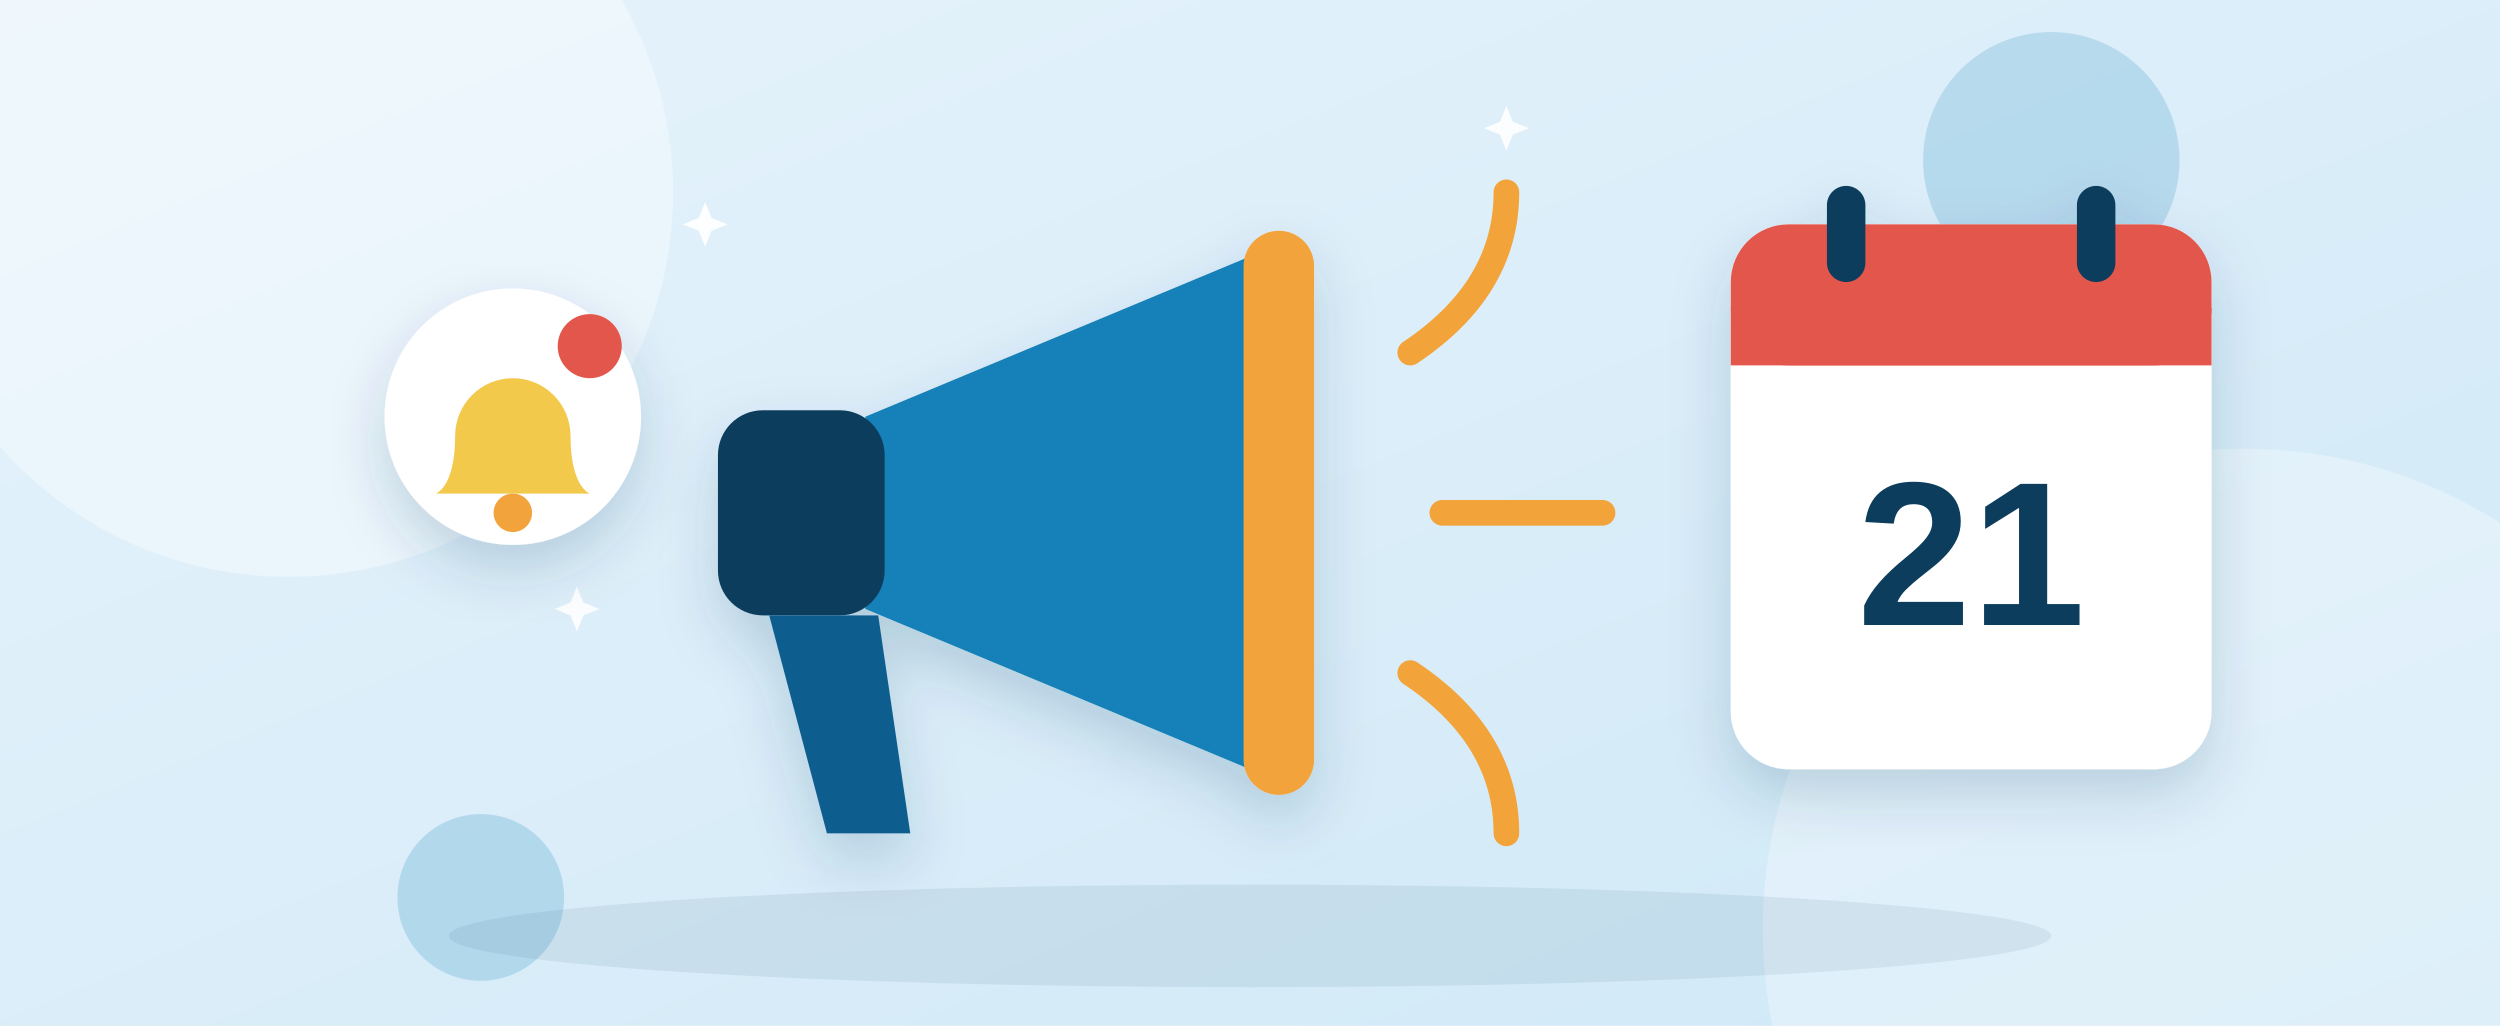
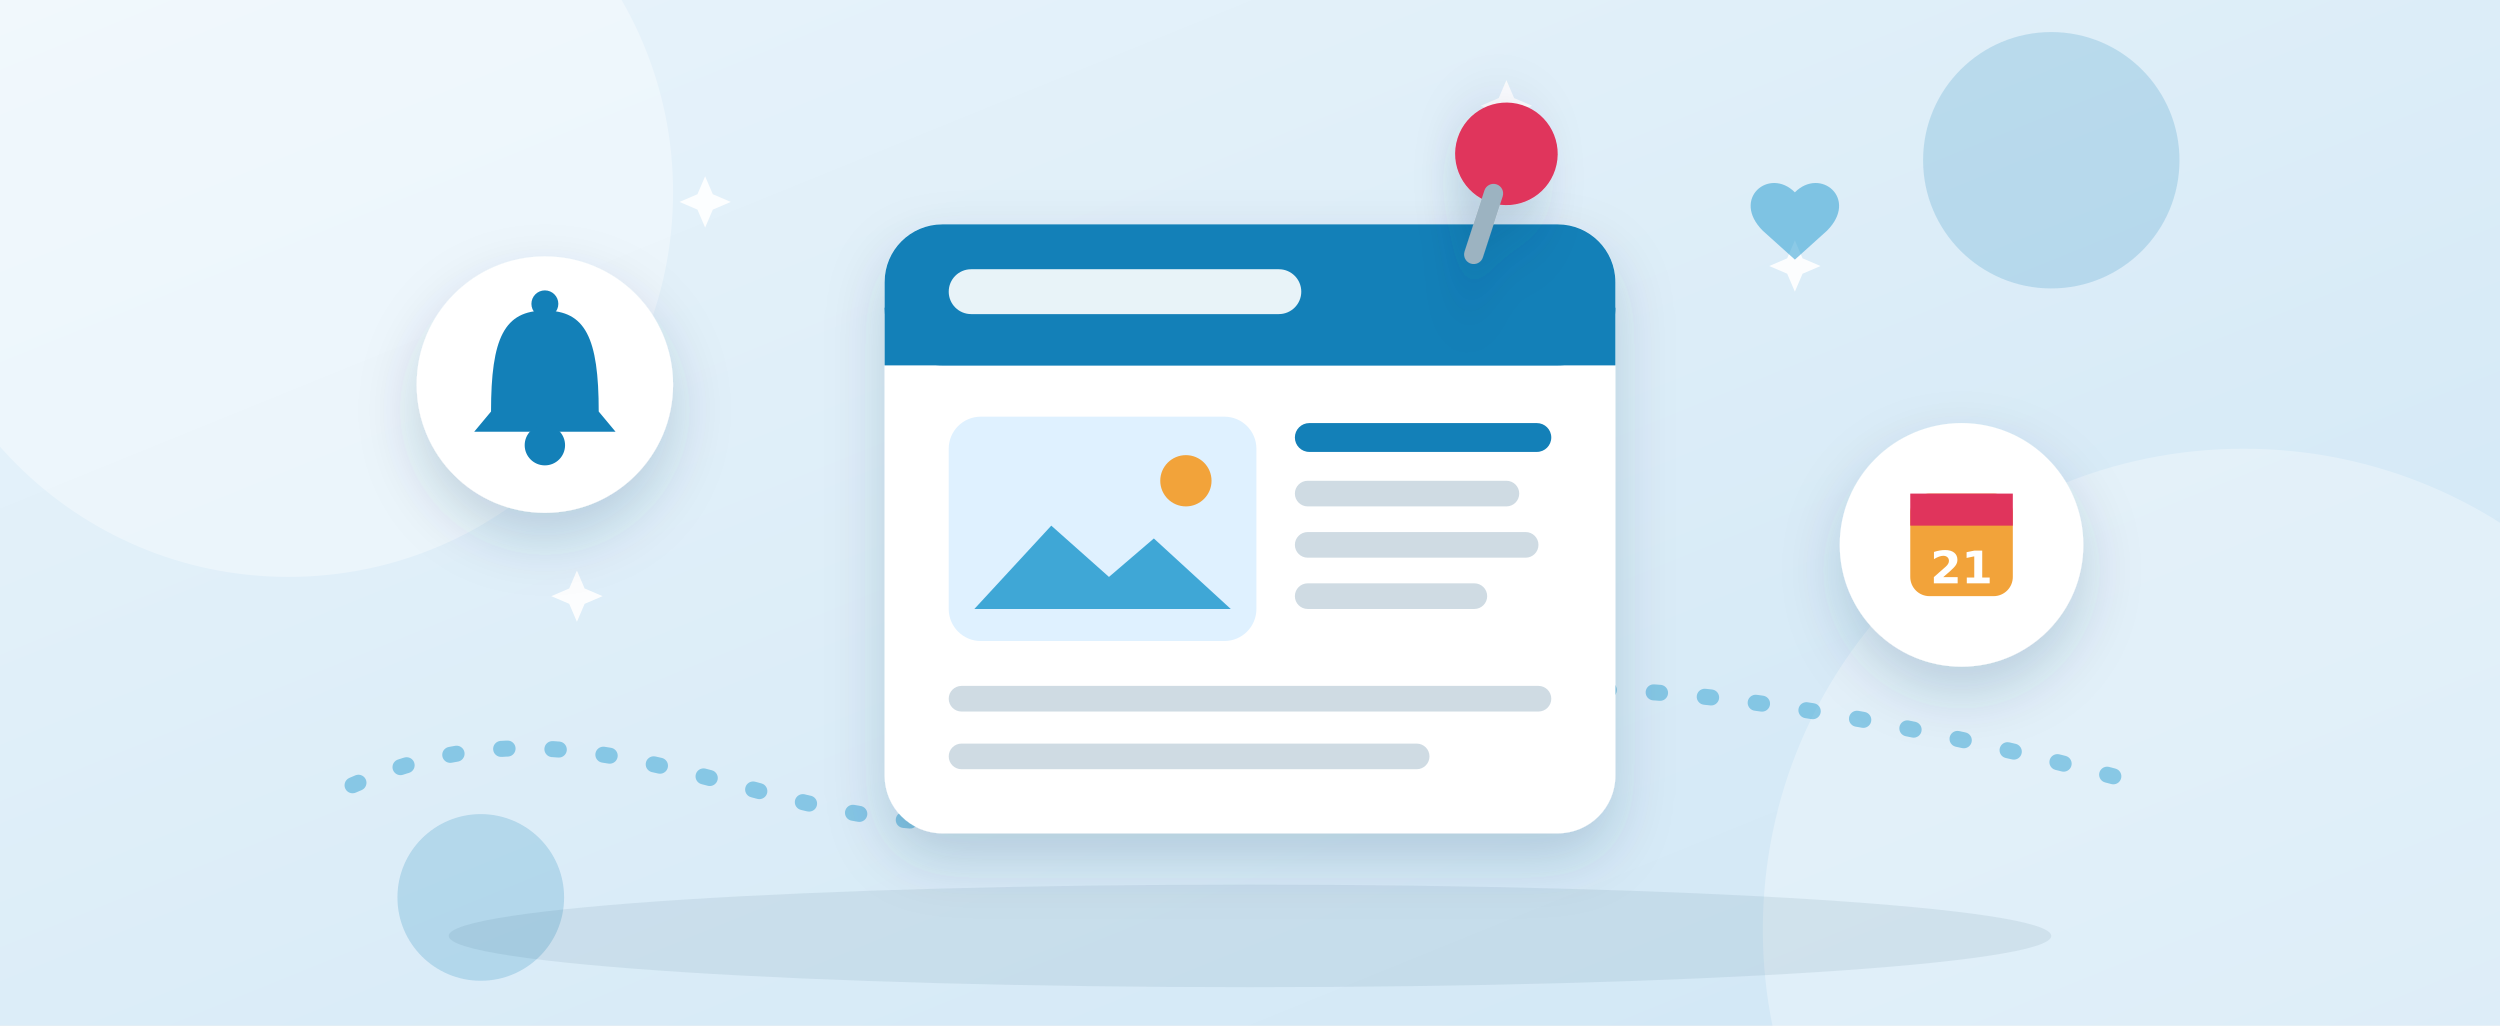
<svg xmlns="http://www.w3.org/2000/svg" viewBox="0 0 780 320" width="780" height="320">
  <defs>
    <linearGradient id="bg" x1="0" y1="0" x2="1" y2="1">
-       <stop offset="0" stop-color="#e6f3fb" />
-       <stop offset="1" stop-color="#cfe8f7" />
+       <stop offset="0" stop-color="#e9f4fb" />
+       <stop offset="1" stop-color="#cfe6f5" />
    </linearGradient>
-     <filter id="sh" x="-20%" y="-20%" width="140%" height="150%">
+     <filter id="sh" x="-25%" y="-25%" width="150%" height="160%">
      <feDropShadow dx="0" dy="8" stdDeviation="9" flood-color="#0b3d5c" flood-opacity=".18" />
    </filter>
  </defs>
  <rect width="780" height="320" fill="url(#bg)" />
  <circle cx="90" cy="60" r="120" fill="#fff" opacity=".35" />
  <circle cx="700" cy="290" r="150" fill="#fff" opacity=".3" />
  <circle cx="640" cy="50" r="40" fill="#1380b8" opacity=".18" />
  <circle cx="150" cy="280" r="26" fill="#1380b8" opacity=".2" />
  <ellipse cx="390" cy="292" rx="250" ry="16" fill="#0b3d5c" opacity=".08" />
-   <path d="M220 63l2 5 5 2-5 2-2 5-2-5-5-2 5-2z" fill="#fff" opacity=".9" />
-   <path d="M560 83l2 5 5 2-5 2-2 5-2-5-5-2 5-2z" fill="#fff" opacity=".9" />
-   <path d="M610 193l2 5 5 2-5 2-2 5-2-5-5-2 5-2z" fill="#fff" opacity=".9" />
-   <path d="M180 183l2 5 5 2-5 2-2 5-2-5-5-2 5-2z" fill="#fff" opacity=".9" />
-   <path d="M470 33l2 5 5 2-5 2-2 5-2-5-5-2 5-2z" fill="#fff" opacity=".9" />
-   <g transform="translate(270,70)" filter="url(#sh)">
-     <path d="M0 60 L120 10 V170 L0 120Z" fill="#1380b8" />
-     <rect x="-46" y="58" width="52" height="64" rx="14" fill="#0b3d5c" />
-     <path d="M-30 122 L-12 190 H14 L4 122Z" fill="#0b5d8f" />
-     <rect x="118" y="2" width="22" height="176" rx="11" fill="#f2a33a" />
+   <path d="M220 55l2.4 5.6 5.6 2.4-5.6 2.4-2.4 5.6-2.4-5.6-5.6-2.4 5.6-2.4z" fill="#fff" opacity=".9" />
+   <path d="M560 75l2.4 5.6 5.6 2.4-5.6 2.4-2.4 5.6-2.4-5.6-5.6-2.4 5.6-2.4z" fill="#fff" opacity=".9" />
+   <path d="M612 188l2.4 5.6 5.6 2.4-5.6 2.4-2.4 5.6-2.4-5.6-5.6-2.4 5.6-2.4z" fill="#fff" opacity=".9" />
+   <path d="M180 178l2.4 5.6 5.6 2.4-5.6 2.4-2.4 5.6-2.4-5.6-5.6-2.4 5.6-2.4z" fill="#fff" opacity=".9" />
+   <path d="M470 25l2.4 5.6 5.6 2.4-5.6 2.4-2.4 5.6-2.4-5.6-5.6-2.4 5.6-2.4z" fill="#fff" opacity=".9" />
+   <path d="M110 245 C200 205 260 285 350 245 S520 205 670 245" stroke="#3fa7d6" stroke-width="5" fill="none" stroke-linecap="round" stroke-dasharray="2 14" opacity=".55" />
+   <g filter="url(#sh)">
+     <rect x="276" y="70" width="228" height="190" rx="18" fill="#fff" />
  </g>
-   <g stroke="#f2a33a" stroke-width="8" stroke-linecap="round" fill="none">
-     <path d="M440 110 Q470 90 470 60" />
-     <path d="M450 160 H500" />
-     <path d="M440 210 Q470 230 470 260" />
+   <rect x="276" y="70" width="228" height="44" rx="18" fill="#1380b8" />
+   <rect x="276" y="96" width="228" height="18" fill="#1380b8" />
+   <rect x="296" y="84" width="110" height="14" rx="7" fill="#fff" opacity=".9" />
+   <rect x="296" y="130" width="96" height="70" rx="10" fill="#dff1ff" />
+   <path d="M304 190 l24 -26 18 16 14 -12 24 22Z" fill="#3fa7d6" />
+   <circle cx="370" cy="150" r="8" fill="#f2a33a" />
+   <rect x="404" y="132" width="80" height="9" rx="4.5" fill="#1380b8" />
+   <rect x="404" y="150" width="70" height="8" rx="4" fill="#cfdbe3" />
+   <rect x="404" y="166" width="76" height="8" rx="4" fill="#cfdbe3" />
+   <rect x="404" y="182" width="60" height="8" rx="4" fill="#cfdbe3" />
+   <rect x="296" y="214" width="188" height="8" rx="4" fill="#cfdbe3" />
+   <rect x="296" y="232" width="150" height="8" rx="4" fill="#cfdbe3" />
+   <g transform="translate(470,48) rotate(18)" filter="url(#sh)">
+     <circle r="16" fill="#e0345c" />
+     <rect x="-3" y="10" width="6" height="26" rx="3" fill="#9cb3c1" />
  </g>
-   <g transform="translate(540,70)" filter="url(#sh)">
-     <rect width="150" height="170" rx="18" fill="#fff" />
-     <rect width="150" height="44" rx="18" fill="#e2574c" />
-     <rect y="26" width="150" height="18" fill="#e2574c" />
-     <rect x="30" y="-12" width="12" height="30" rx="6" fill="#0b3d5c" />
-     <rect x="108" y="-12" width="12" height="30" rx="6" fill="#0b3d5c" />
-     <text x="75" y="125" text-anchor="middle" font-family="Arial" font-weight="900" font-size="64" fill="#0b3d5c">21</text>
+   <g filter="url(#sh)">
+     <circle cx="170" cy="120" r="40" fill="#fff" />
  </g>
-   <g transform="translate(120,90)" filter="url(#sh)">
-     <circle cx="40" cy="40" r="40" fill="#fff" />
-     <path d="M22 46a18 18 0 0 1 36 0c0 16 6 18 6 18H16s6-2 6-18" fill="#f2c94c" />
-     <circle cx="40" cy="70" r="6" fill="#f2a33a" />
-     <circle cx="64" cy="18" r="10" fill="#e2574c" />
+   <g transform="translate(170,120) scale(1.05)">
+     <path d="M-16 8c0-22 4-30 16-30s16 8 16 30l5 6h-42z" fill="#1380b8" />
+     <circle cx="0" cy="18" r="6" fill="#1380b8" />
+     <circle cx="0" cy="-24" r="4" fill="#1380b8" />
  </g>
+   <g filter="url(#sh)">
+     <circle cx="612" cy="170" r="38" fill="#fff" />
+   </g>
+   <rect x="596" y="154" width="32" height="32" rx="6" fill="#f2a33a" />
+   <rect x="596" y="154" width="32" height="10" fill="#e0345c" />
+   <text x="612" y="182" text-anchor="middle" font-family="DejaVu Sans" font-weight="700" font-size="14" fill="#fff">21</text>
+   <path transform="translate(560,60) scale(1)" d="M0 0c-8-8-20 2-10 12l10 9 10-9c10-10-2-20-10-12z" fill="#3fa7d6" opacity="0.6" />
</svg>
